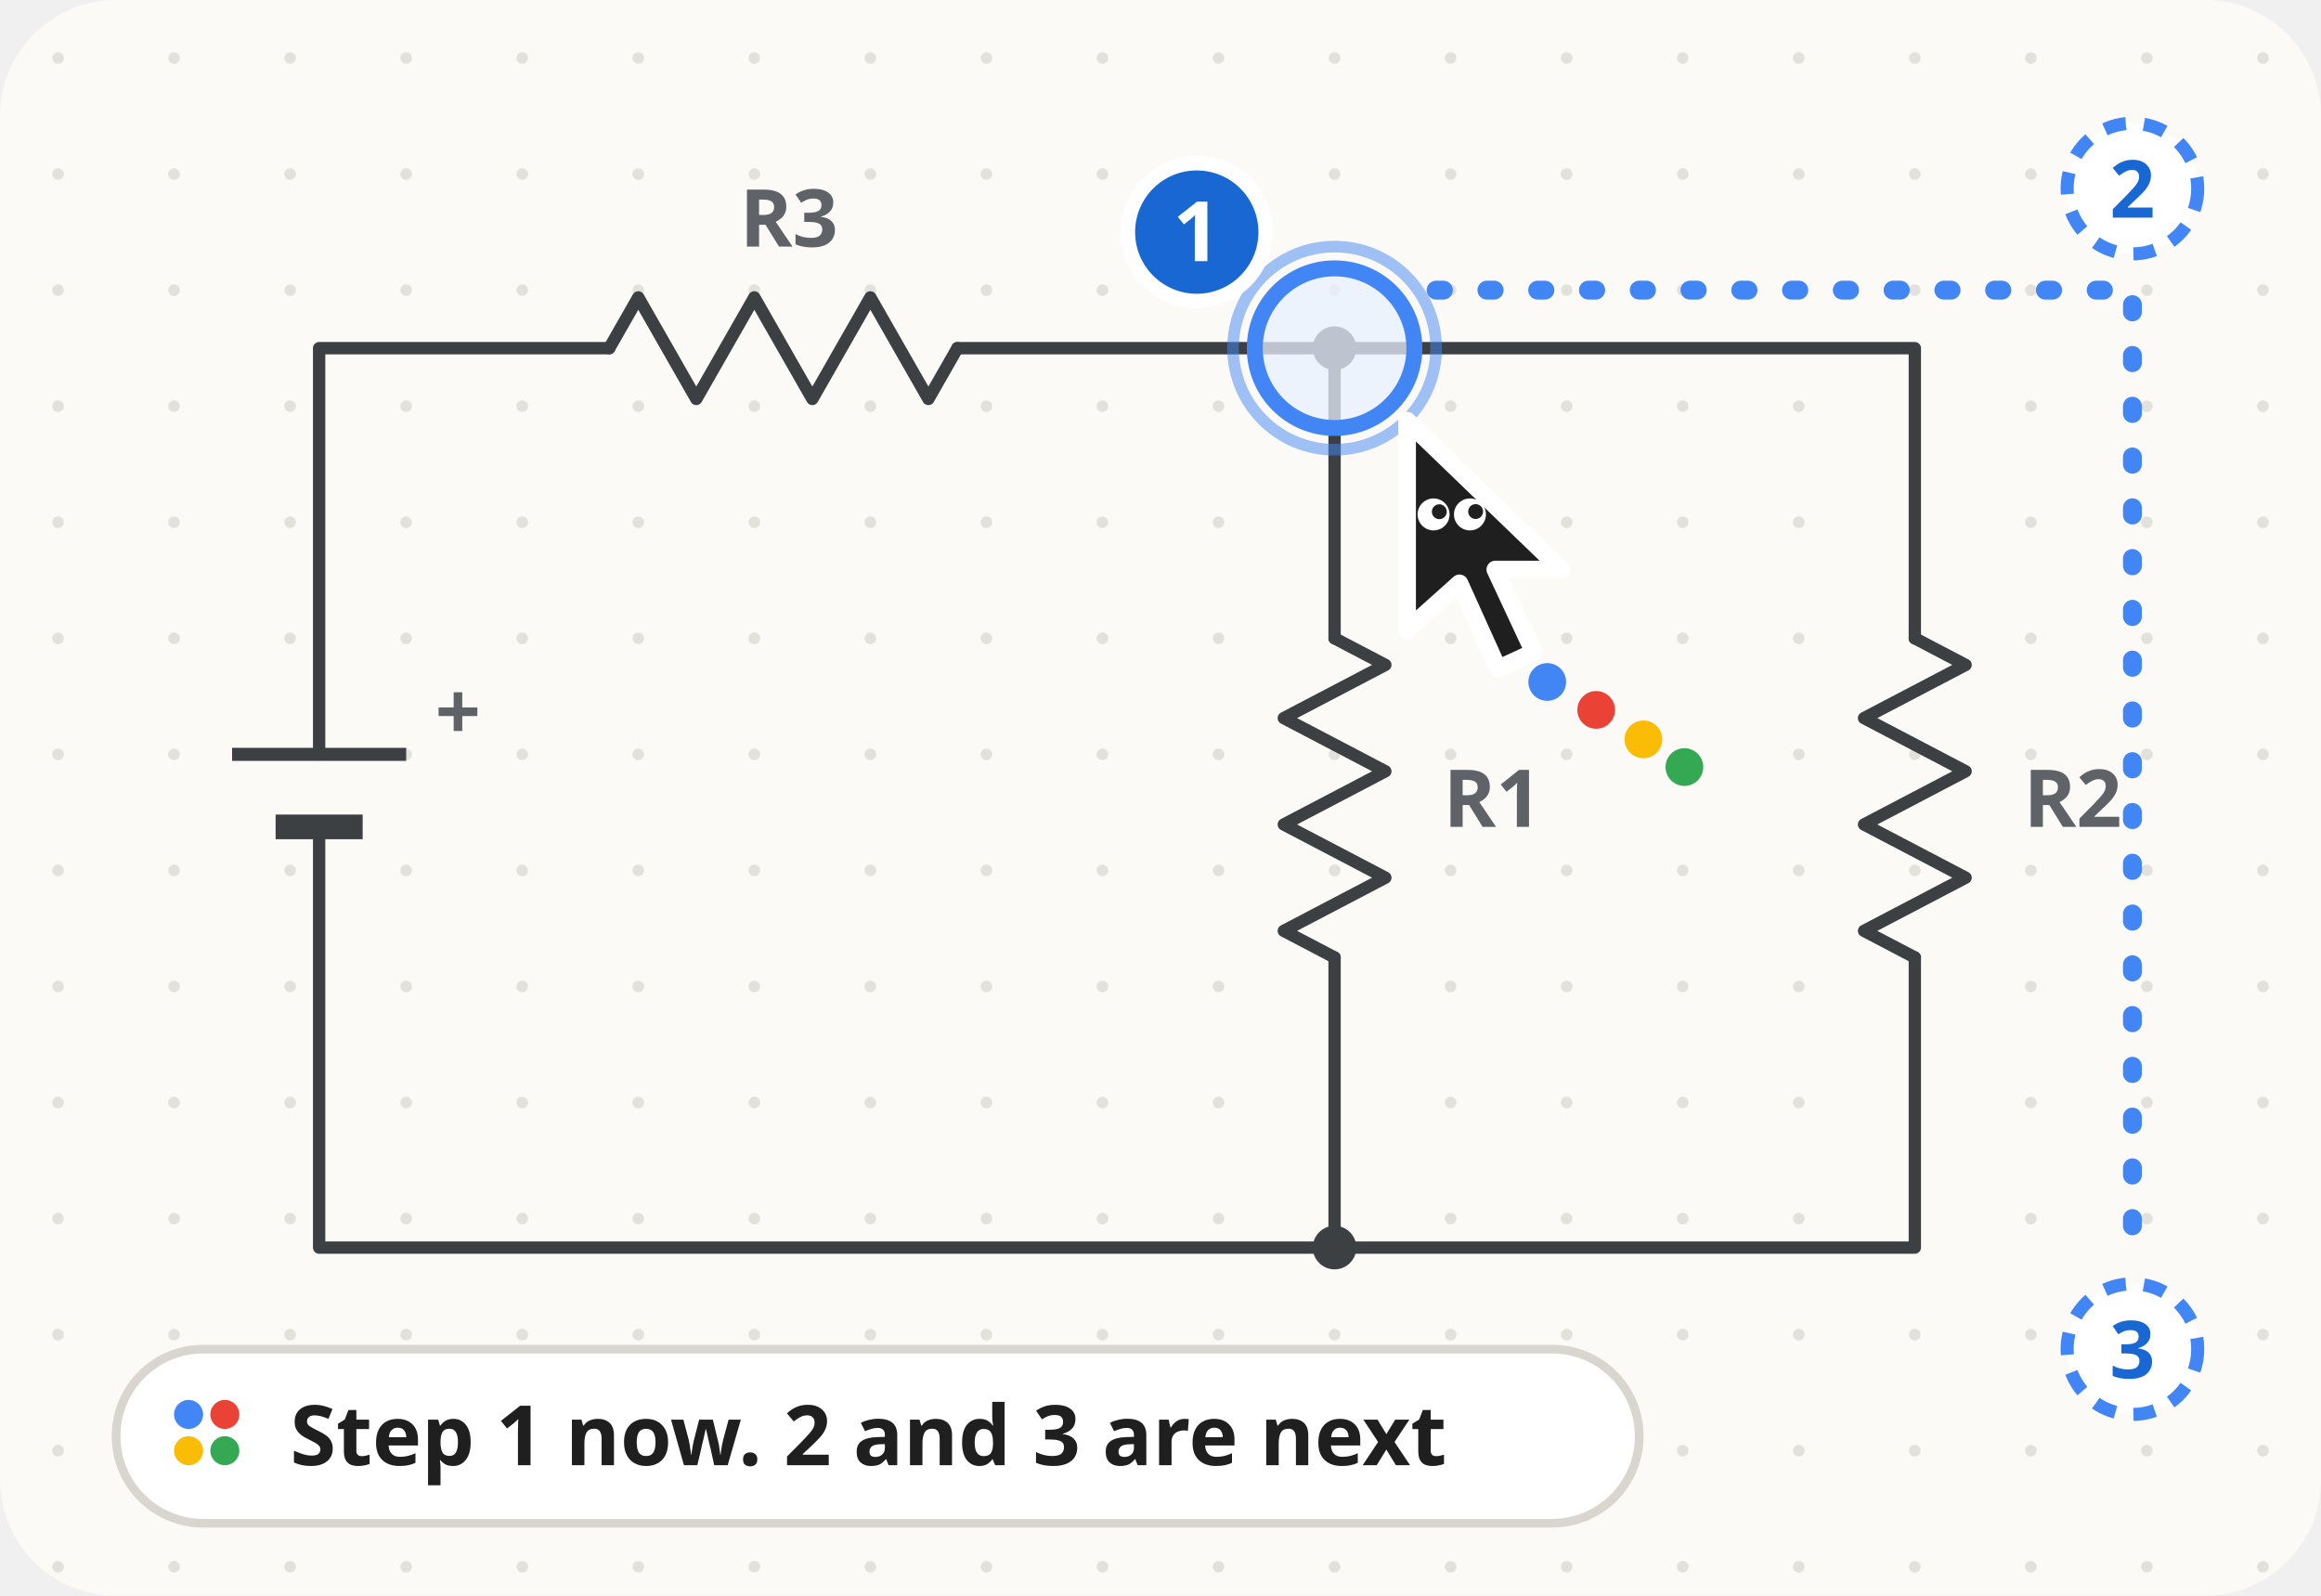
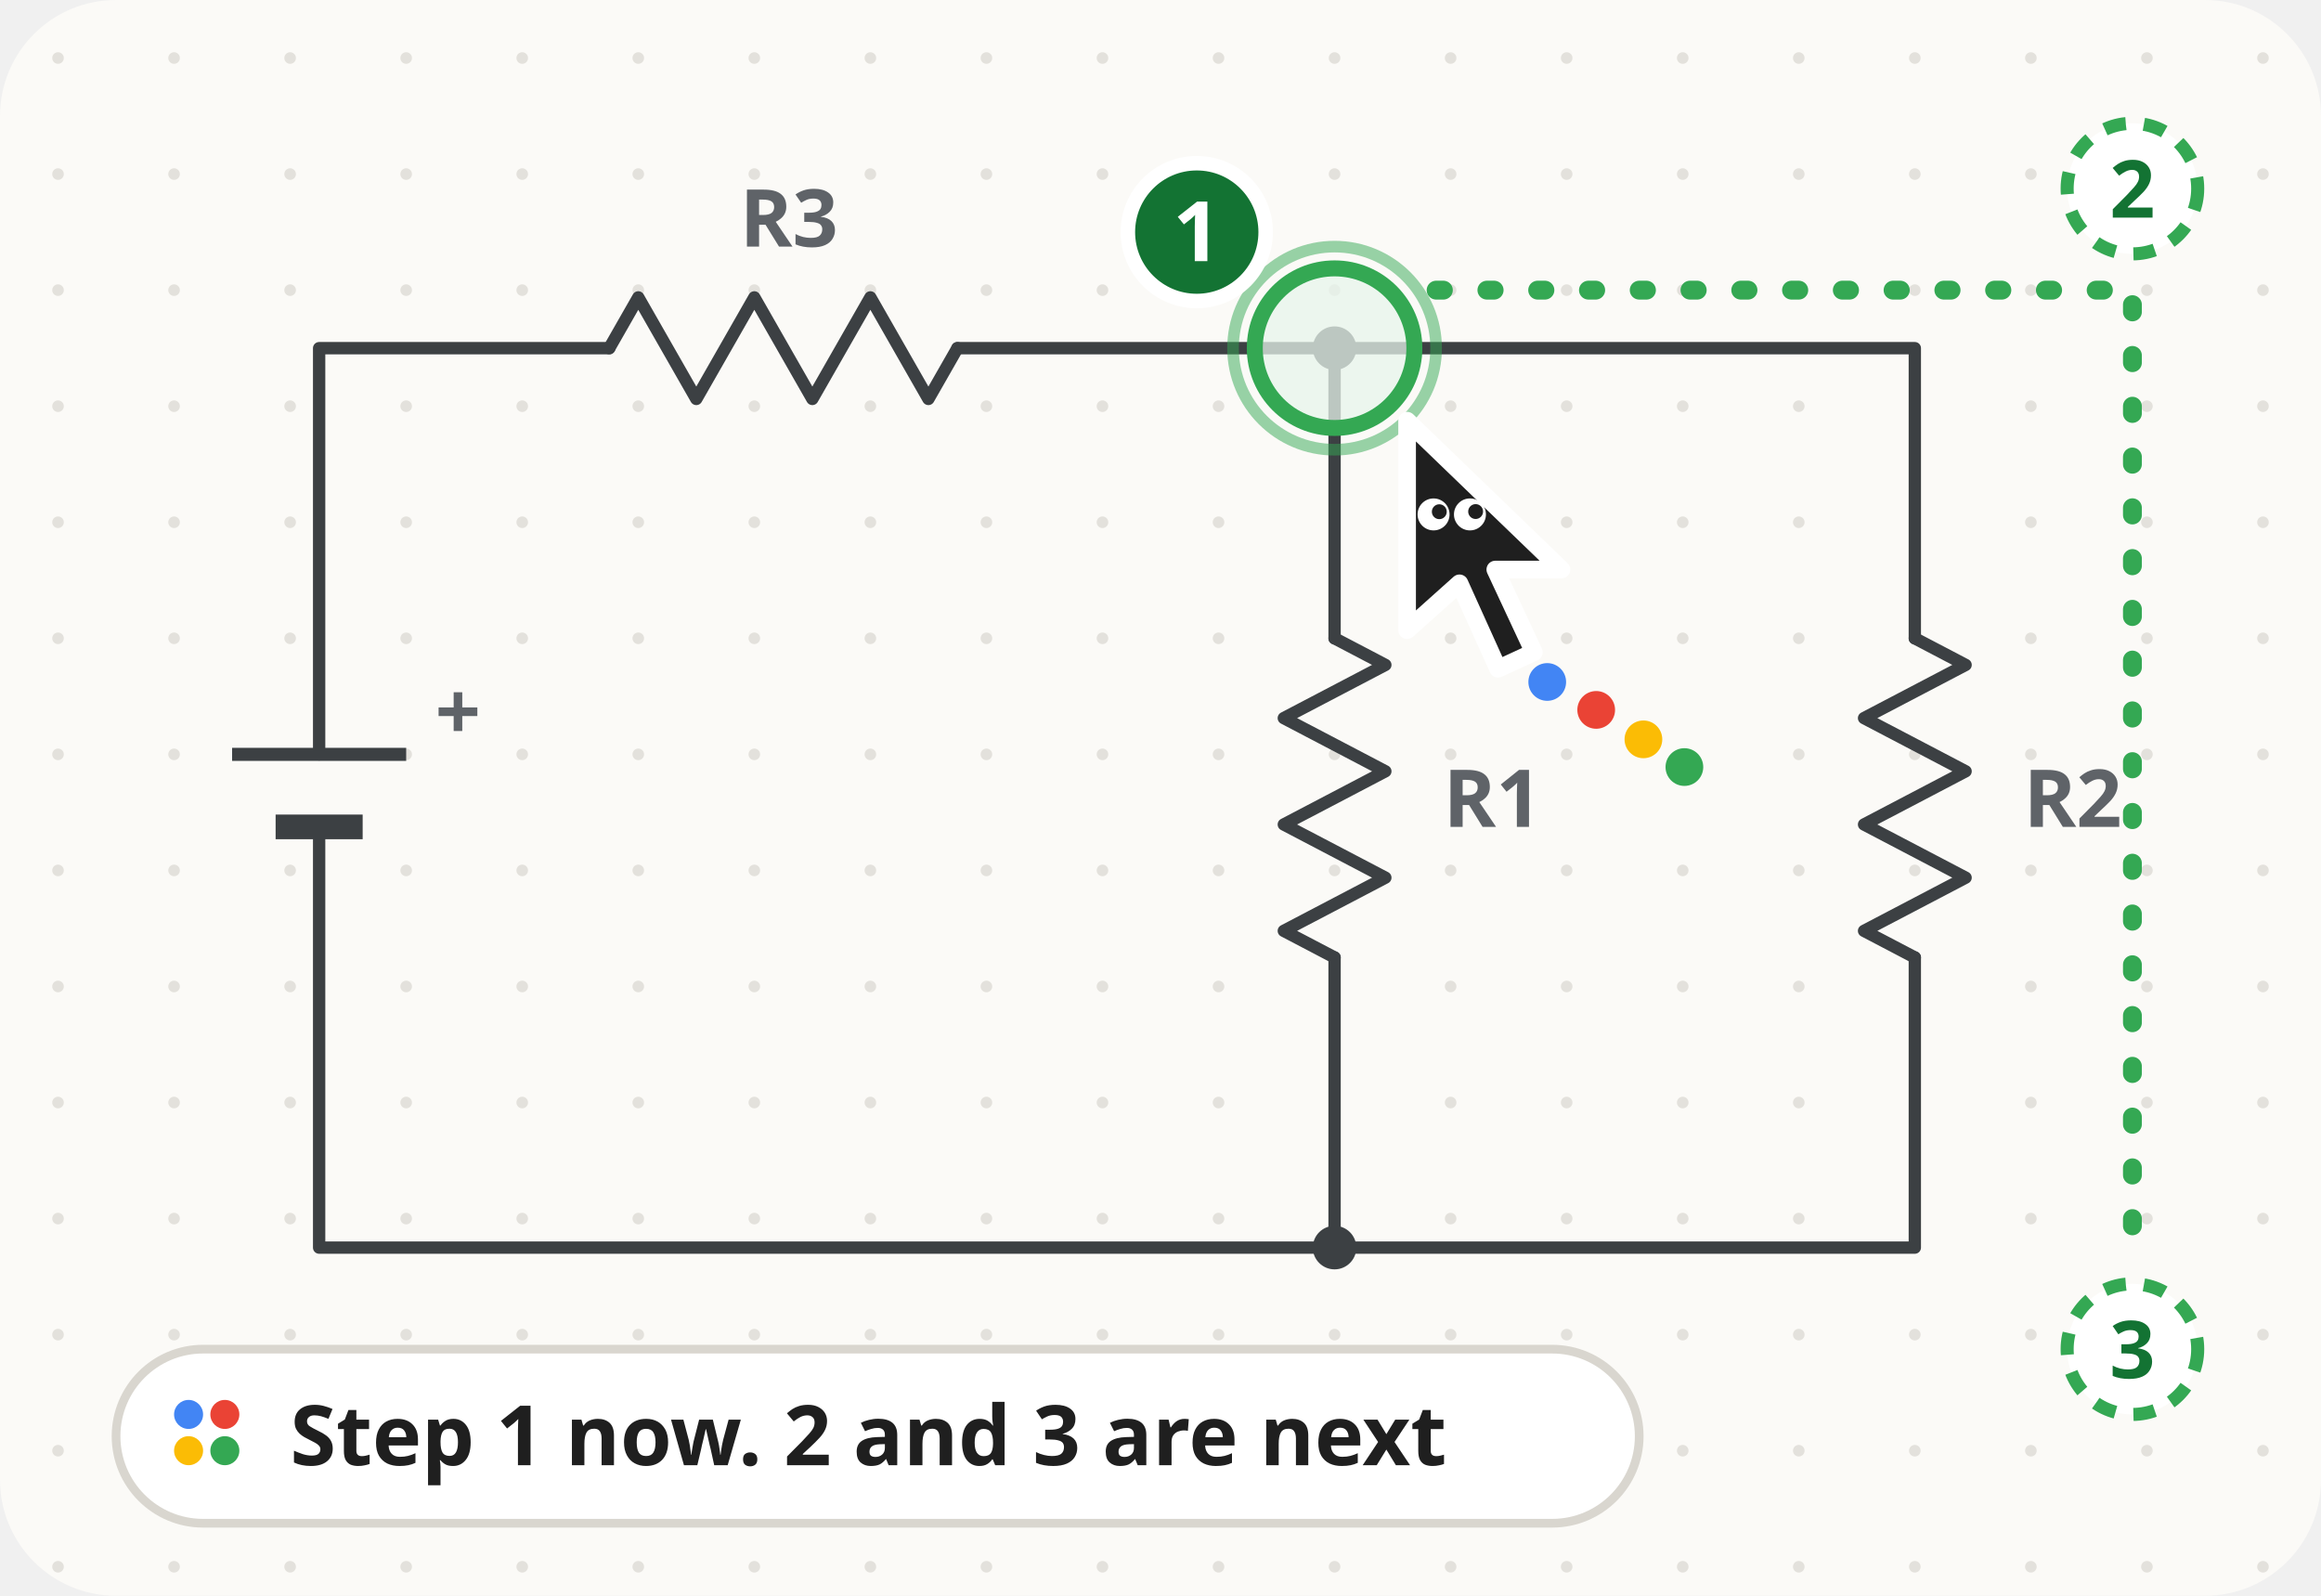
<svg xmlns="http://www.w3.org/2000/svg" width="320" height="220" viewBox="0 0 320 220" role="img" aria-label="Kiki guide: path ahead">
  <rect width="320" height="220" rx="16" fill="#fbfaf7" />
  <circle cx="8" cy="8" r="0.8" fill="#e3e1dc" />
  <circle cx="8" cy="24" r="0.8" fill="#e3e1dc" />
  <circle cx="8" cy="40" r="0.8" fill="#e3e1dc" />
  <circle cx="8" cy="56" r="0.8" fill="#e3e1dc" />
  <circle cx="8" cy="72" r="0.8" fill="#e3e1dc" />
  <circle cx="8" cy="88" r="0.8" fill="#e3e1dc" />
  <circle cx="8" cy="104" r="0.8" fill="#e3e1dc" />
  <circle cx="8" cy="120" r="0.8" fill="#e3e1dc" />
  <circle cx="8" cy="136" r="0.8" fill="#e3e1dc" />
  <circle cx="8" cy="152" r="0.8" fill="#e3e1dc" />
  <circle cx="8" cy="168" r="0.8" fill="#e3e1dc" />
  <circle cx="8" cy="184" r="0.8" fill="#e3e1dc" />
  <circle cx="8" cy="200" r="0.8" fill="#e3e1dc" />
  <circle cx="8" cy="216" r="0.8" fill="#e3e1dc" />
  <circle cx="24" cy="8" r="0.8" fill="#e3e1dc" />
  <circle cx="24" cy="24" r="0.8" fill="#e3e1dc" />
  <circle cx="24" cy="40" r="0.8" fill="#e3e1dc" />
  <circle cx="24" cy="56" r="0.8" fill="#e3e1dc" />
  <circle cx="24" cy="72" r="0.8" fill="#e3e1dc" />
  <circle cx="24" cy="88" r="0.8" fill="#e3e1dc" />
  <circle cx="24" cy="104" r="0.8" fill="#e3e1dc" />
  <circle cx="24" cy="120" r="0.8" fill="#e3e1dc" />
  <circle cx="24" cy="136" r="0.8" fill="#e3e1dc" />
  <circle cx="24" cy="152" r="0.8" fill="#e3e1dc" />
  <circle cx="24" cy="168" r="0.8" fill="#e3e1dc" />
  <circle cx="24" cy="184" r="0.8" fill="#e3e1dc" />
  <circle cx="24" cy="200" r="0.8" fill="#e3e1dc" />
  <circle cx="24" cy="216" r="0.8" fill="#e3e1dc" />
  <circle cx="40" cy="8" r="0.8" fill="#e3e1dc" />
  <circle cx="40" cy="24" r="0.8" fill="#e3e1dc" />
  <circle cx="40" cy="40" r="0.8" fill="#e3e1dc" />
  <circle cx="40" cy="56" r="0.8" fill="#e3e1dc" />
  <circle cx="40" cy="72" r="0.8" fill="#e3e1dc" />
  <circle cx="40" cy="88" r="0.8" fill="#e3e1dc" />
  <circle cx="40" cy="104" r="0.8" fill="#e3e1dc" />
  <circle cx="40" cy="120" r="0.8" fill="#e3e1dc" />
  <circle cx="40" cy="136" r="0.8" fill="#e3e1dc" />
  <circle cx="40" cy="152" r="0.8" fill="#e3e1dc" />
  <circle cx="40" cy="168" r="0.8" fill="#e3e1dc" />
  <circle cx="40" cy="184" r="0.8" fill="#e3e1dc" />
  <circle cx="40" cy="200" r="0.8" fill="#e3e1dc" />
  <circle cx="40" cy="216" r="0.8" fill="#e3e1dc" />
  <circle cx="56" cy="8" r="0.8" fill="#e3e1dc" />
  <circle cx="56" cy="24" r="0.8" fill="#e3e1dc" />
  <circle cx="56" cy="40" r="0.8" fill="#e3e1dc" />
  <circle cx="56" cy="56" r="0.8" fill="#e3e1dc" />
  <circle cx="56" cy="72" r="0.8" fill="#e3e1dc" />
  <circle cx="56" cy="88" r="0.8" fill="#e3e1dc" />
  <circle cx="56" cy="104" r="0.8" fill="#e3e1dc" />
  <circle cx="56" cy="120" r="0.8" fill="#e3e1dc" />
  <circle cx="56" cy="136" r="0.8" fill="#e3e1dc" />
  <circle cx="56" cy="152" r="0.8" fill="#e3e1dc" />
  <circle cx="56" cy="168" r="0.8" fill="#e3e1dc" />
  <circle cx="56" cy="184" r="0.8" fill="#e3e1dc" />
  <circle cx="56" cy="200" r="0.8" fill="#e3e1dc" />
  <circle cx="56" cy="216" r="0.8" fill="#e3e1dc" />
  <circle cx="72" cy="8" r="0.8" fill="#e3e1dc" />
  <circle cx="72" cy="24" r="0.8" fill="#e3e1dc" />
  <circle cx="72" cy="40" r="0.8" fill="#e3e1dc" />
  <circle cx="72" cy="56" r="0.8" fill="#e3e1dc" />
  <circle cx="72" cy="72" r="0.8" fill="#e3e1dc" />
  <circle cx="72" cy="88" r="0.8" fill="#e3e1dc" />
  <circle cx="72" cy="104" r="0.8" fill="#e3e1dc" />
  <circle cx="72" cy="120" r="0.8" fill="#e3e1dc" />
  <circle cx="72" cy="136" r="0.8" fill="#e3e1dc" />
  <circle cx="72" cy="152" r="0.8" fill="#e3e1dc" />
  <circle cx="72" cy="168" r="0.8" fill="#e3e1dc" />
  <circle cx="72" cy="184" r="0.8" fill="#e3e1dc" />
  <circle cx="72" cy="200" r="0.8" fill="#e3e1dc" />
  <circle cx="72" cy="216" r="0.8" fill="#e3e1dc" />
  <circle cx="88" cy="8" r="0.8" fill="#e3e1dc" />
  <circle cx="88" cy="24" r="0.8" fill="#e3e1dc" />
  <circle cx="88" cy="40" r="0.8" fill="#e3e1dc" />
  <circle cx="88" cy="56" r="0.8" fill="#e3e1dc" />
  <circle cx="88" cy="72" r="0.8" fill="#e3e1dc" />
  <circle cx="88" cy="88" r="0.8" fill="#e3e1dc" />
  <circle cx="88" cy="104" r="0.8" fill="#e3e1dc" />
  <circle cx="88" cy="120" r="0.8" fill="#e3e1dc" />
  <circle cx="88" cy="136" r="0.8" fill="#e3e1dc" />
  <circle cx="88" cy="152" r="0.8" fill="#e3e1dc" />
  <circle cx="88" cy="168" r="0.8" fill="#e3e1dc" />
  <circle cx="88" cy="184" r="0.8" fill="#e3e1dc" />
  <circle cx="88" cy="200" r="0.8" fill="#e3e1dc" />
  <circle cx="88" cy="216" r="0.8" fill="#e3e1dc" />
  <circle cx="104" cy="8" r="0.8" fill="#e3e1dc" />
  <circle cx="104" cy="24" r="0.8" fill="#e3e1dc" />
  <circle cx="104" cy="40" r="0.8" fill="#e3e1dc" />
  <circle cx="104" cy="56" r="0.8" fill="#e3e1dc" />
  <circle cx="104" cy="72" r="0.8" fill="#e3e1dc" />
  <circle cx="104" cy="88" r="0.8" fill="#e3e1dc" />
  <circle cx="104" cy="104" r="0.8" fill="#e3e1dc" />
  <circle cx="104" cy="120" r="0.8" fill="#e3e1dc" />
  <circle cx="104" cy="136" r="0.8" fill="#e3e1dc" />
  <circle cx="104" cy="152" r="0.8" fill="#e3e1dc" />
  <circle cx="104" cy="168" r="0.8" fill="#e3e1dc" />
  <circle cx="104" cy="184" r="0.8" fill="#e3e1dc" />
  <circle cx="104" cy="200" r="0.8" fill="#e3e1dc" />
  <circle cx="104" cy="216" r="0.8" fill="#e3e1dc" />
  <circle cx="120" cy="8" r="0.8" fill="#e3e1dc" />
  <circle cx="120" cy="24" r="0.8" fill="#e3e1dc" />
  <circle cx="120" cy="40" r="0.8" fill="#e3e1dc" />
  <circle cx="120" cy="56" r="0.8" fill="#e3e1dc" />
  <circle cx="120" cy="72" r="0.8" fill="#e3e1dc" />
  <circle cx="120" cy="88" r="0.8" fill="#e3e1dc" />
  <circle cx="120" cy="104" r="0.8" fill="#e3e1dc" />
  <circle cx="120" cy="120" r="0.8" fill="#e3e1dc" />
  <circle cx="120" cy="136" r="0.8" fill="#e3e1dc" />
  <circle cx="120" cy="152" r="0.8" fill="#e3e1dc" />
  <circle cx="120" cy="168" r="0.8" fill="#e3e1dc" />
  <circle cx="120" cy="184" r="0.8" fill="#e3e1dc" />
  <circle cx="120" cy="200" r="0.8" fill="#e3e1dc" />
  <circle cx="120" cy="216" r="0.8" fill="#e3e1dc" />
  <circle cx="136" cy="8" r="0.8" fill="#e3e1dc" />
  <circle cx="136" cy="24" r="0.8" fill="#e3e1dc" />
  <circle cx="136" cy="40" r="0.8" fill="#e3e1dc" />
  <circle cx="136" cy="56" r="0.8" fill="#e3e1dc" />
  <circle cx="136" cy="72" r="0.8" fill="#e3e1dc" />
  <circle cx="136" cy="88" r="0.8" fill="#e3e1dc" />
  <circle cx="136" cy="104" r="0.8" fill="#e3e1dc" />
  <circle cx="136" cy="120" r="0.8" fill="#e3e1dc" />
  <circle cx="136" cy="136" r="0.8" fill="#e3e1dc" />
  <circle cx="136" cy="152" r="0.8" fill="#e3e1dc" />
  <circle cx="136" cy="168" r="0.8" fill="#e3e1dc" />
  <circle cx="136" cy="184" r="0.8" fill="#e3e1dc" />
  <circle cx="136" cy="200" r="0.8" fill="#e3e1dc" />
  <circle cx="136" cy="216" r="0.8" fill="#e3e1dc" />
  <circle cx="152" cy="8" r="0.8" fill="#e3e1dc" />
  <circle cx="152" cy="24" r="0.8" fill="#e3e1dc" />
  <circle cx="152" cy="40" r="0.8" fill="#e3e1dc" />
  <circle cx="152" cy="56" r="0.8" fill="#e3e1dc" />
  <circle cx="152" cy="72" r="0.8" fill="#e3e1dc" />
  <circle cx="152" cy="88" r="0.8" fill="#e3e1dc" />
  <circle cx="152" cy="104" r="0.8" fill="#e3e1dc" />
  <circle cx="152" cy="120" r="0.8" fill="#e3e1dc" />
  <circle cx="152" cy="136" r="0.8" fill="#e3e1dc" />
  <circle cx="152" cy="152" r="0.8" fill="#e3e1dc" />
  <circle cx="152" cy="168" r="0.8" fill="#e3e1dc" />
  <circle cx="152" cy="184" r="0.8" fill="#e3e1dc" />
  <circle cx="152" cy="200" r="0.8" fill="#e3e1dc" />
  <circle cx="152" cy="216" r="0.8" fill="#e3e1dc" />
  <circle cx="168" cy="8" r="0.8" fill="#e3e1dc" />
  <circle cx="168" cy="24" r="0.8" fill="#e3e1dc" />
  <circle cx="168" cy="40" r="0.8" fill="#e3e1dc" />
  <circle cx="168" cy="56" r="0.8" fill="#e3e1dc" />
  <circle cx="168" cy="72" r="0.8" fill="#e3e1dc" />
  <circle cx="168" cy="88" r="0.8" fill="#e3e1dc" />
  <circle cx="168" cy="104" r="0.8" fill="#e3e1dc" />
  <circle cx="168" cy="120" r="0.8" fill="#e3e1dc" />
  <circle cx="168" cy="136" r="0.8" fill="#e3e1dc" />
  <circle cx="168" cy="152" r="0.8" fill="#e3e1dc" />
  <circle cx="168" cy="168" r="0.8" fill="#e3e1dc" />
  <circle cx="168" cy="184" r="0.8" fill="#e3e1dc" />
  <circle cx="168" cy="200" r="0.8" fill="#e3e1dc" />
  <circle cx="168" cy="216" r="0.8" fill="#e3e1dc" />
  <circle cx="184" cy="8" r="0.8" fill="#e3e1dc" />
  <circle cx="184" cy="24" r="0.8" fill="#e3e1dc" />
  <circle cx="184" cy="40" r="0.8" fill="#e3e1dc" />
  <circle cx="184" cy="56" r="0.8" fill="#e3e1dc" />
  <circle cx="184" cy="72" r="0.8" fill="#e3e1dc" />
  <circle cx="184" cy="88" r="0.8" fill="#e3e1dc" />
  <circle cx="184" cy="104" r="0.8" fill="#e3e1dc" />
  <circle cx="184" cy="120" r="0.8" fill="#e3e1dc" />
  <circle cx="184" cy="136" r="0.8" fill="#e3e1dc" />
  <circle cx="184" cy="152" r="0.8" fill="#e3e1dc" />
  <circle cx="184" cy="168" r="0.8" fill="#e3e1dc" />
  <circle cx="184" cy="184" r="0.8" fill="#e3e1dc" />
  <circle cx="184" cy="200" r="0.8" fill="#e3e1dc" />
  <circle cx="184" cy="216" r="0.8" fill="#e3e1dc" />
  <circle cx="200" cy="8" r="0.8" fill="#e3e1dc" />
  <circle cx="200" cy="24" r="0.8" fill="#e3e1dc" />
  <circle cx="200" cy="40" r="0.8" fill="#e3e1dc" />
  <circle cx="200" cy="56" r="0.8" fill="#e3e1dc" />
  <circle cx="200" cy="72" r="0.8" fill="#e3e1dc" />
  <circle cx="200" cy="88" r="0.8" fill="#e3e1dc" />
  <circle cx="200" cy="104" r="0.8" fill="#e3e1dc" />
  <circle cx="200" cy="120" r="0.8" fill="#e3e1dc" />
  <circle cx="200" cy="136" r="0.8" fill="#e3e1dc" />
  <circle cx="200" cy="152" r="0.8" fill="#e3e1dc" />
  <circle cx="200" cy="168" r="0.8" fill="#e3e1dc" />
  <circle cx="200" cy="184" r="0.8" fill="#e3e1dc" />
  <circle cx="200" cy="200" r="0.8" fill="#e3e1dc" />
  <circle cx="200" cy="216" r="0.8" fill="#e3e1dc" />
  <circle cx="216" cy="8" r="0.8" fill="#e3e1dc" />
  <circle cx="216" cy="24" r="0.8" fill="#e3e1dc" />
  <circle cx="216" cy="40" r="0.8" fill="#e3e1dc" />
  <circle cx="216" cy="56" r="0.8" fill="#e3e1dc" />
  <circle cx="216" cy="72" r="0.8" fill="#e3e1dc" />
  <circle cx="216" cy="88" r="0.8" fill="#e3e1dc" />
  <circle cx="216" cy="104" r="0.8" fill="#e3e1dc" />
  <circle cx="216" cy="120" r="0.8" fill="#e3e1dc" />
  <circle cx="216" cy="136" r="0.8" fill="#e3e1dc" />
  <circle cx="216" cy="152" r="0.8" fill="#e3e1dc" />
  <circle cx="216" cy="168" r="0.8" fill="#e3e1dc" />
  <circle cx="216" cy="184" r="0.8" fill="#e3e1dc" />
  <circle cx="216" cy="200" r="0.8" fill="#e3e1dc" />
  <circle cx="216" cy="216" r="0.8" fill="#e3e1dc" />
  <circle cx="232" cy="8" r="0.8" fill="#e3e1dc" />
  <circle cx="232" cy="24" r="0.8" fill="#e3e1dc" />
  <circle cx="232" cy="40" r="0.8" fill="#e3e1dc" />
  <circle cx="232" cy="56" r="0.8" fill="#e3e1dc" />
  <circle cx="232" cy="72" r="0.8" fill="#e3e1dc" />
  <circle cx="232" cy="88" r="0.8" fill="#e3e1dc" />
  <circle cx="232" cy="104" r="0.8" fill="#e3e1dc" />
  <circle cx="232" cy="120" r="0.8" fill="#e3e1dc" />
  <circle cx="232" cy="136" r="0.8" fill="#e3e1dc" />
  <circle cx="232" cy="152" r="0.8" fill="#e3e1dc" />
  <circle cx="232" cy="168" r="0.8" fill="#e3e1dc" />
  <circle cx="232" cy="184" r="0.8" fill="#e3e1dc" />
  <circle cx="232" cy="200" r="0.8" fill="#e3e1dc" />
  <circle cx="232" cy="216" r="0.8" fill="#e3e1dc" />
  <circle cx="248" cy="8" r="0.8" fill="#e3e1dc" />
  <circle cx="248" cy="24" r="0.8" fill="#e3e1dc" />
  <circle cx="248" cy="40" r="0.8" fill="#e3e1dc" />
  <circle cx="248" cy="56" r="0.8" fill="#e3e1dc" />
  <circle cx="248" cy="72" r="0.8" fill="#e3e1dc" />
  <circle cx="248" cy="88" r="0.8" fill="#e3e1dc" />
  <circle cx="248" cy="104" r="0.8" fill="#e3e1dc" />
  <circle cx="248" cy="120" r="0.8" fill="#e3e1dc" />
  <circle cx="248" cy="136" r="0.8" fill="#e3e1dc" />
  <circle cx="248" cy="152" r="0.8" fill="#e3e1dc" />
  <circle cx="248" cy="168" r="0.8" fill="#e3e1dc" />
  <circle cx="248" cy="184" r="0.8" fill="#e3e1dc" />
  <circle cx="248" cy="200" r="0.8" fill="#e3e1dc" />
  <circle cx="248" cy="216" r="0.8" fill="#e3e1dc" />
  <circle cx="264" cy="8" r="0.8" fill="#e3e1dc" />
  <circle cx="264" cy="24" r="0.8" fill="#e3e1dc" />
  <circle cx="264" cy="40" r="0.8" fill="#e3e1dc" />
  <circle cx="264" cy="56" r="0.8" fill="#e3e1dc" />
  <circle cx="264" cy="72" r="0.8" fill="#e3e1dc" />
  <circle cx="264" cy="88" r="0.8" fill="#e3e1dc" />
  <circle cx="264" cy="104" r="0.8" fill="#e3e1dc" />
  <circle cx="264" cy="120" r="0.8" fill="#e3e1dc" />
  <circle cx="264" cy="136" r="0.8" fill="#e3e1dc" />
  <circle cx="264" cy="152" r="0.8" fill="#e3e1dc" />
  <circle cx="264" cy="168" r="0.8" fill="#e3e1dc" />
  <circle cx="264" cy="184" r="0.8" fill="#e3e1dc" />
  <circle cx="264" cy="200" r="0.8" fill="#e3e1dc" />
  <circle cx="264" cy="216" r="0.8" fill="#e3e1dc" />
  <circle cx="280" cy="8" r="0.8" fill="#e3e1dc" />
  <circle cx="280" cy="24" r="0.8" fill="#e3e1dc" />
  <circle cx="280" cy="40" r="0.8" fill="#e3e1dc" />
  <circle cx="280" cy="56" r="0.8" fill="#e3e1dc" />
  <circle cx="280" cy="72" r="0.8" fill="#e3e1dc" />
  <circle cx="280" cy="88" r="0.8" fill="#e3e1dc" />
  <circle cx="280" cy="104" r="0.8" fill="#e3e1dc" />
  <circle cx="280" cy="120" r="0.8" fill="#e3e1dc" />
  <circle cx="280" cy="136" r="0.8" fill="#e3e1dc" />
  <circle cx="280" cy="152" r="0.8" fill="#e3e1dc" />
  <circle cx="280" cy="168" r="0.8" fill="#e3e1dc" />
  <circle cx="280" cy="184" r="0.8" fill="#e3e1dc" />
  <circle cx="280" cy="200" r="0.8" fill="#e3e1dc" />
  <circle cx="280" cy="216" r="0.8" fill="#e3e1dc" />
  <circle cx="296" cy="8" r="0.8" fill="#e3e1dc" />
  <circle cx="296" cy="24" r="0.8" fill="#e3e1dc" />
  <circle cx="296" cy="40" r="0.8" fill="#e3e1dc" />
  <circle cx="296" cy="56" r="0.8" fill="#e3e1dc" />
  <circle cx="296" cy="72" r="0.8" fill="#e3e1dc" />
  <circle cx="296" cy="88" r="0.8" fill="#e3e1dc" />
  <circle cx="296" cy="104" r="0.8" fill="#e3e1dc" />
  <circle cx="296" cy="120" r="0.8" fill="#e3e1dc" />
  <circle cx="296" cy="136" r="0.8" fill="#e3e1dc" />
  <circle cx="296" cy="152" r="0.8" fill="#e3e1dc" />
  <circle cx="296" cy="168" r="0.8" fill="#e3e1dc" />
  <circle cx="296" cy="184" r="0.8" fill="#e3e1dc" />
  <circle cx="296" cy="200" r="0.8" fill="#e3e1dc" />
  <circle cx="296" cy="216" r="0.8" fill="#e3e1dc" />
  <circle cx="312" cy="8" r="0.8" fill="#e3e1dc" />
  <circle cx="312" cy="24" r="0.8" fill="#e3e1dc" />
  <circle cx="312" cy="40" r="0.8" fill="#e3e1dc" />
  <circle cx="312" cy="56" r="0.8" fill="#e3e1dc" />
  <circle cx="312" cy="72" r="0.8" fill="#e3e1dc" />
  <circle cx="312" cy="88" r="0.8" fill="#e3e1dc" />
  <circle cx="312" cy="104" r="0.8" fill="#e3e1dc" />
  <circle cx="312" cy="120" r="0.8" fill="#e3e1dc" />
  <circle cx="312" cy="136" r="0.8" fill="#e3e1dc" />
  <circle cx="312" cy="152" r="0.8" fill="#e3e1dc" />
  <circle cx="312" cy="168" r="0.8" fill="#e3e1dc" />
  <circle cx="312" cy="184" r="0.8" fill="#e3e1dc" />
  <circle cx="312" cy="200" r="0.8" fill="#e3e1dc" />
  <circle cx="312" cy="216" r="0.8" fill="#e3e1dc" />
  <g opacity="1">
    <path d="M44 104 V48 H84 M132 48 H264 V88 M264 132 V172 H44 V114" stroke="#3c4043" stroke-width="1.7" fill="none" stroke-linecap="round" stroke-linejoin="round" />
    <path d="M184 48 V88 M184 132 V172" stroke="#3c4043" stroke-width="1.7" fill="none" stroke-linecap="round" stroke-linejoin="round" />
    <path d="M84 48 L88 41 L96 55 L104 41 L112 55 L120 41 L128 55 L132 48" stroke="#3c4043" stroke-width="1.7" fill="none" stroke-linecap="round" stroke-linejoin="round" />
    <path d="M184 88 L191 91.667 L177 99 L191 106.333 L177 113.667 L191 121 L177 128.333 L184 132" stroke="#3c4043" stroke-width="1.7" fill="none" stroke-linecap="round" stroke-linejoin="round" />
    <path d="M264 88 L271 91.667 L257 99 L271 106.333 L257 113.667 L271 121 L257 128.333 L264 132" stroke="#3c4043" stroke-width="1.7" fill="none" stroke-linecap="round" stroke-linejoin="round" />
    <path d="M32 104 H56" stroke="#3c4043" stroke-width="1.8" />
    <path d="M38 114 H50" stroke="#3c4043" stroke-width="3.4" />
    <circle cx="184" cy="48" r="3" fill="#3c4043" />
    <circle cx="184" cy="172" r="3" fill="#3c4043" />
    <text x="60" y="102" font-family="Noto Sans, Roboto, Arial, sans-serif" font-size="11" font-weight="600" fill="#5f6368">+</text>
    <text x="102" y="34" font-family="Noto Sans, Roboto, Arial, sans-serif" font-size="11" font-weight="600" fill="#5f6368">R3</text>
    <text x="199" y="114" font-family="Noto Sans, Roboto, Arial, sans-serif" font-size="11" font-weight="600" fill="#5f6368">R1</text>
    <text x="279" y="114" font-family="Noto Sans, Roboto, Arial, sans-serif" font-size="11" font-weight="600" fill="#5f6368">R2</text>
  </g>
-   <path d="M198 40 H294 V172" fill="none" stroke="#4285f4" stroke-width="2.6" stroke-linecap="round" stroke-linejoin="round" stroke-dasharray="1 6">
+   <path d="M198 40 H294 V172" fill="none" stroke="#34a853" stroke-width="2.6" stroke-linecap="round" stroke-linejoin="round" stroke-dasharray="1 6">
    <animate attributeName="stroke-dashoffset" values="14;0" dur="1.2s" repeatCount="indefinite" />
  </path>
-   <circle cx="184" cy="48" r="11" fill="#e8f0fe" fill-opacity="0.75" stroke="#4285f4" stroke-width="2.2" />
-   <circle cx="184" cy="48" r="14" fill="none" stroke="#4285f4" stroke-width="1.6" opacity="0.5">
+   <circle cx="184" cy="48" r="11" fill="#e6f4ea" fill-opacity="0.75" stroke="#34a853" stroke-width="2.2" />
+   <circle cx="184" cy="48" r="14" fill="none" stroke="#34a853" stroke-width="1.6" opacity="0.5">
    <animate attributeName="r" values="14;20;14" dur="1.8s" repeatCount="indefinite" />
    <animate attributeName="opacity" values="0.5;0;0.5" dur="1.8s" repeatCount="indefinite" />
  </circle>
-   <circle cx="165" cy="32" r="9.5" fill="#1967d2" stroke="#ffffff" stroke-width="2" />
+   <circle cx="165" cy="32" r="9.5" fill="#137333" stroke="#ffffff" stroke-width="2" />
  <text x="165" y="36" text-anchor="middle" font-family="Noto Sans, Roboto, Arial, sans-serif" font-size="11.5" font-weight="700" fill="#ffffff">1</text>
-   <circle cx="294" cy="26" r="9" fill="#ffffff" stroke="#4285f4" stroke-width="1.8" stroke-dasharray="3 2.5" />
-   <text x="294" y="30" text-anchor="middle" font-family="Noto Sans, Roboto, Arial, sans-serif" font-size="11" font-weight="700" fill="#1967d2">2</text>
-   <circle cx="294" cy="186" r="9" fill="#ffffff" stroke="#4285f4" stroke-width="1.8" stroke-dasharray="3 2.5" />
-   <text x="294" y="190" text-anchor="middle" font-family="Noto Sans, Roboto, Arial, sans-serif" font-size="11" font-weight="700" fill="#1967d2">3</text>
+   <circle cx="294" cy="26" r="9" fill="#ffffff" stroke="#34a853" stroke-width="1.8" stroke-dasharray="3 2.5" />
+   <text x="294" y="30" text-anchor="middle" font-family="Noto Sans, Roboto, Arial, sans-serif" font-size="11" font-weight="700" fill="#137333">2</text>
+   <circle cx="294" cy="186" r="9" fill="#ffffff" stroke="#34a853" stroke-width="1.8" stroke-dasharray="3 2.5" />
+   <text x="294" y="190" text-anchor="middle" font-family="Noto Sans, Roboto, Arial, sans-serif" font-size="11" font-weight="700" fill="#137333">3</text>
  <circle cx="213.32" cy="94.02" r="2.6" fill="#4285f4" />
  <circle cx="220.07" cy="97.87" r="2.6" fill="#ea4335" />
  <circle cx="226.58" cy="101.93" r="2.6" fill="#fbbc05" />
  <circle cx="232.23" cy="105.75" r="2.6" fill="#34a853" />
  <g transform="translate(194 58) rotate(0) scale(0.76) translate(-12 -8)">
    <path d="M12 8 L12 46 L21.5 37.5 L28.5 53 L35 50 L28 35 L40 35 Z" fill="#1f1f1f" stroke="#ffffff" stroke-width="3.2" stroke-linejoin="round" />
    <circle cx="16.8" cy="25" r="2.9" fill="#ffffff" />
    <circle cx="17.84" cy="24.51" r="1.35" fill="#1f1f1f" />
    <circle cx="23.4" cy="25" r="2.9" fill="#ffffff" />
    <circle cx="24.43" cy="24.48" r="1.35" fill="#1f1f1f" />
  </g>
  <rect x="16" y="186" width="210" height="24" rx="12" fill="#ffffff" stroke="#d9d6cf" stroke-width="1.2" />
  <circle cx="26" cy="195" r="2" fill="#4285f4" />
  <circle cx="31" cy="195" r="2" fill="#ea4335" />
  <circle cx="26" cy="200" r="2" fill="#fbbc05" />
  <circle cx="31" cy="200" r="2" fill="#34a853" />
  <text x="40" y="202" font-family="Noto Sans, Roboto, Arial, sans-serif" font-size="11.5" font-weight="600" fill="#1f1f1f">Step 1 now. 2 and 3 are next</text>
</svg>
